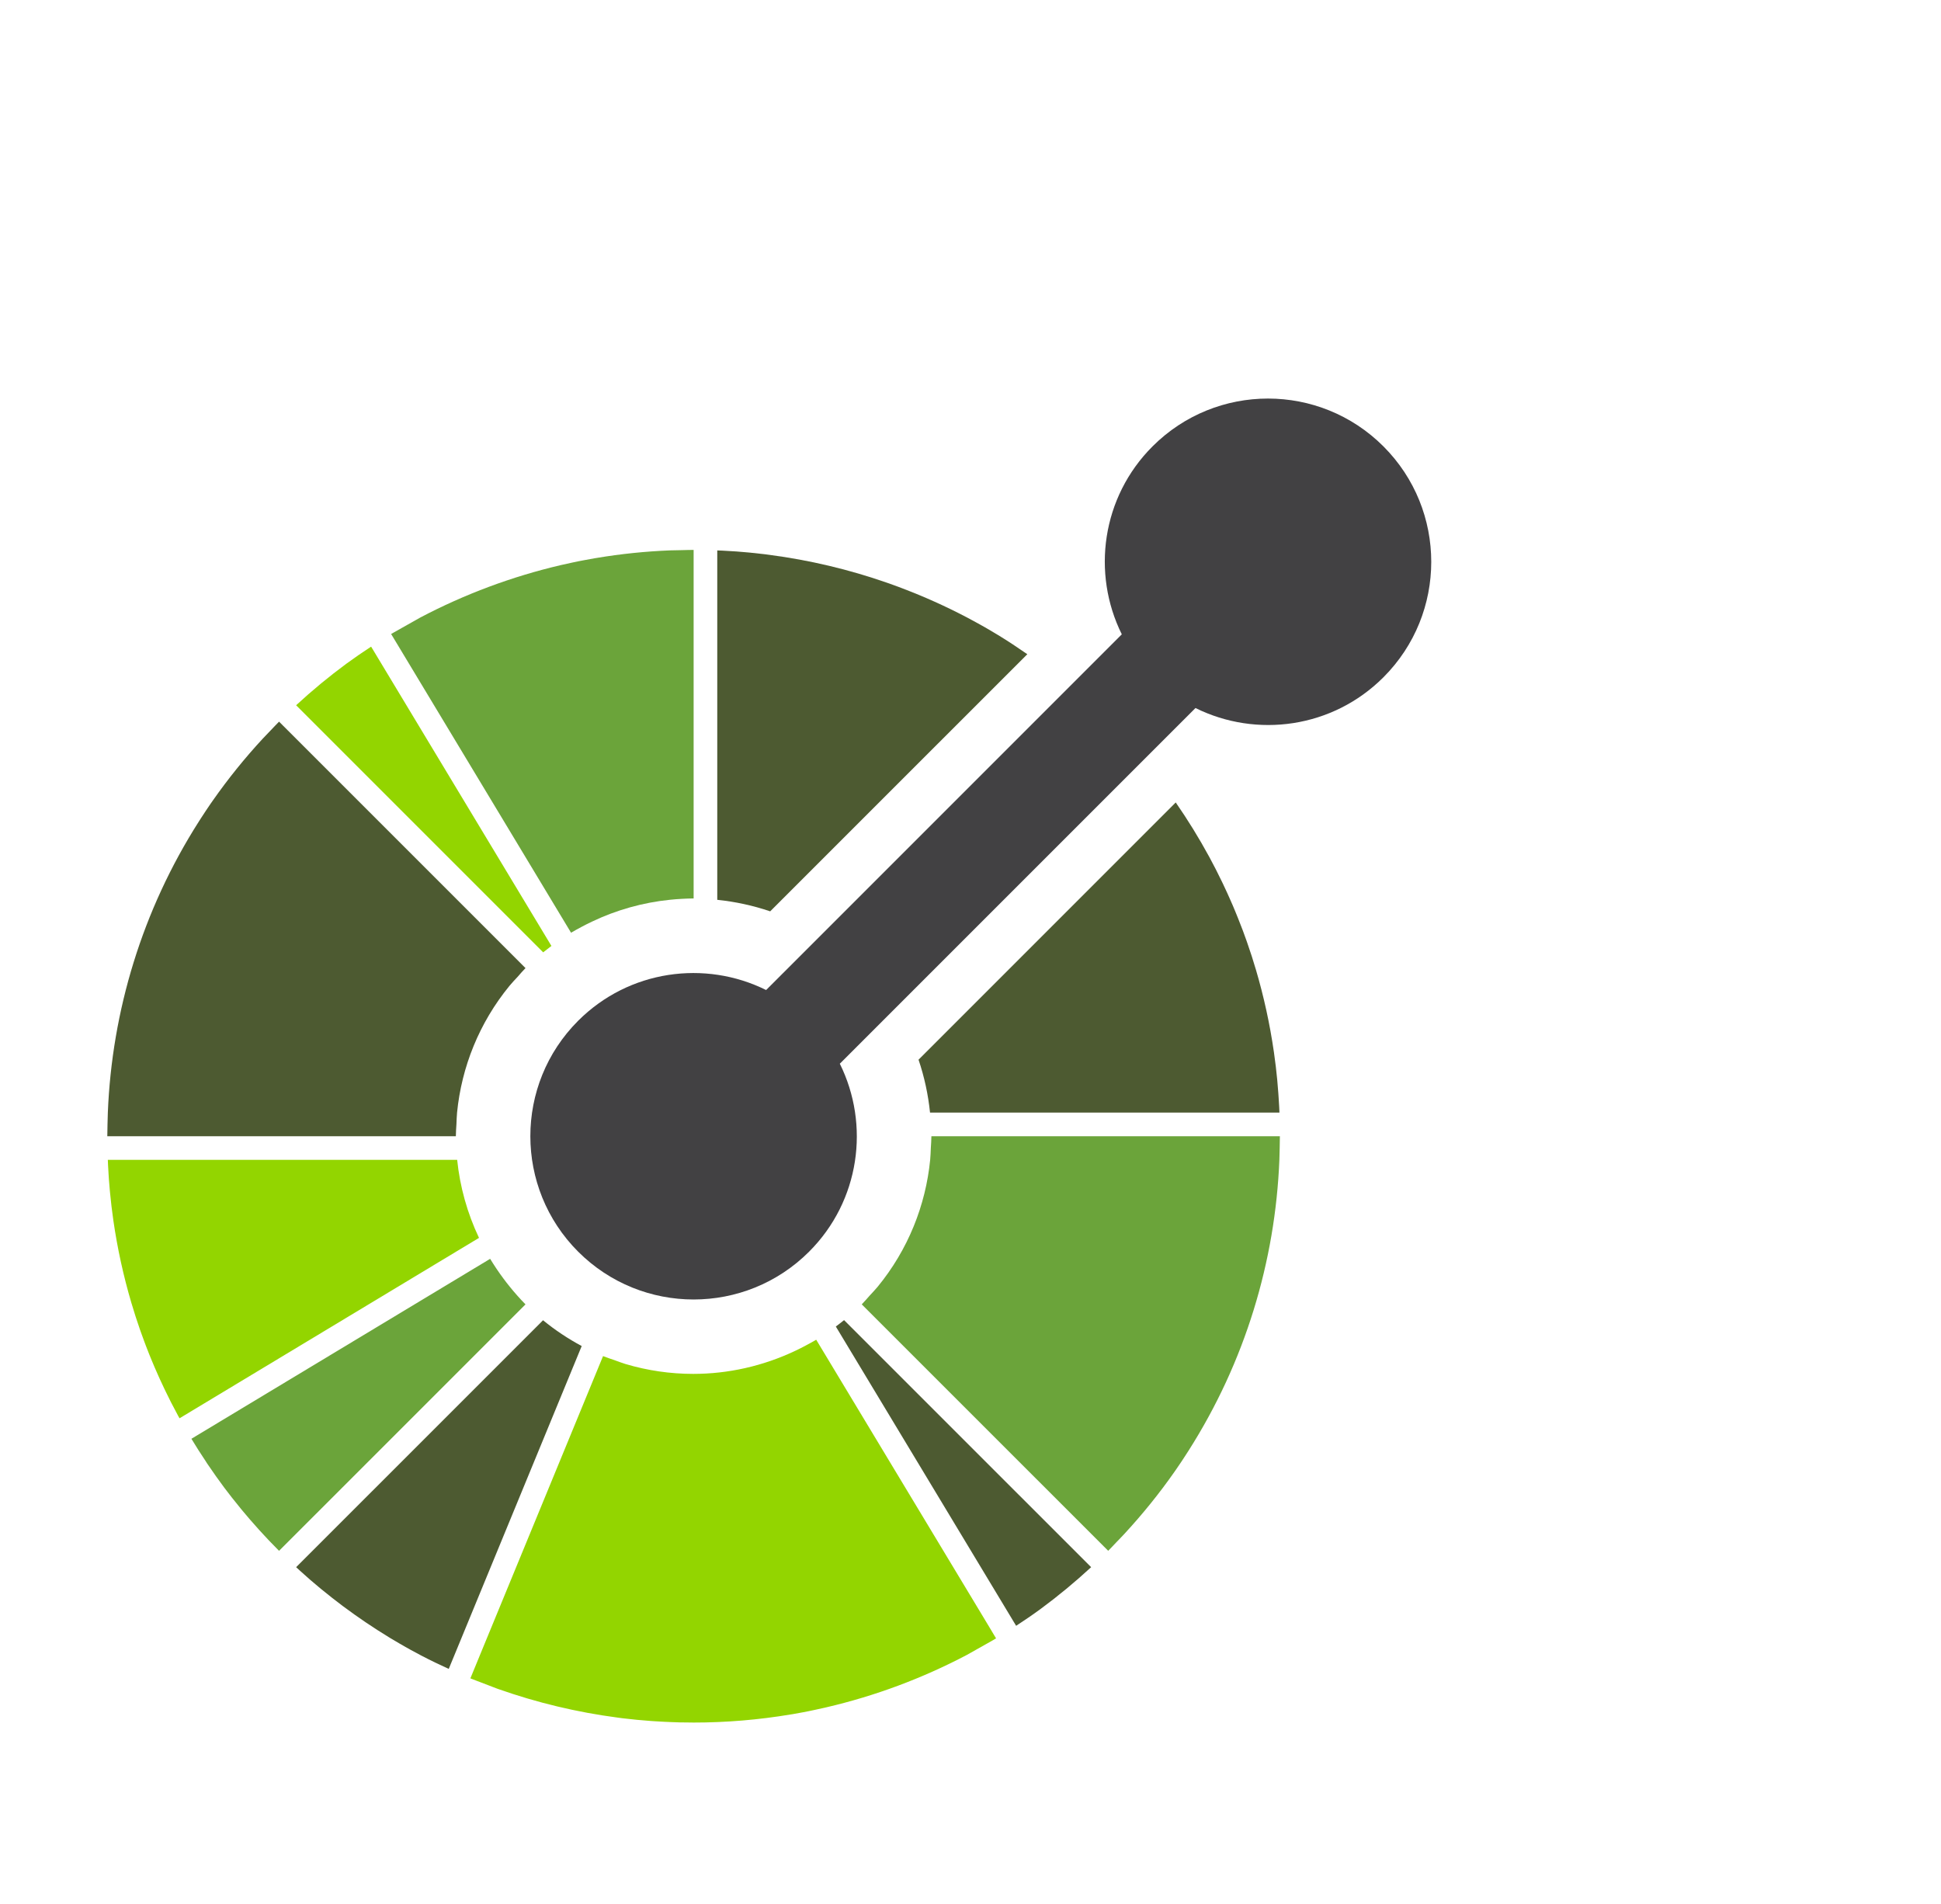
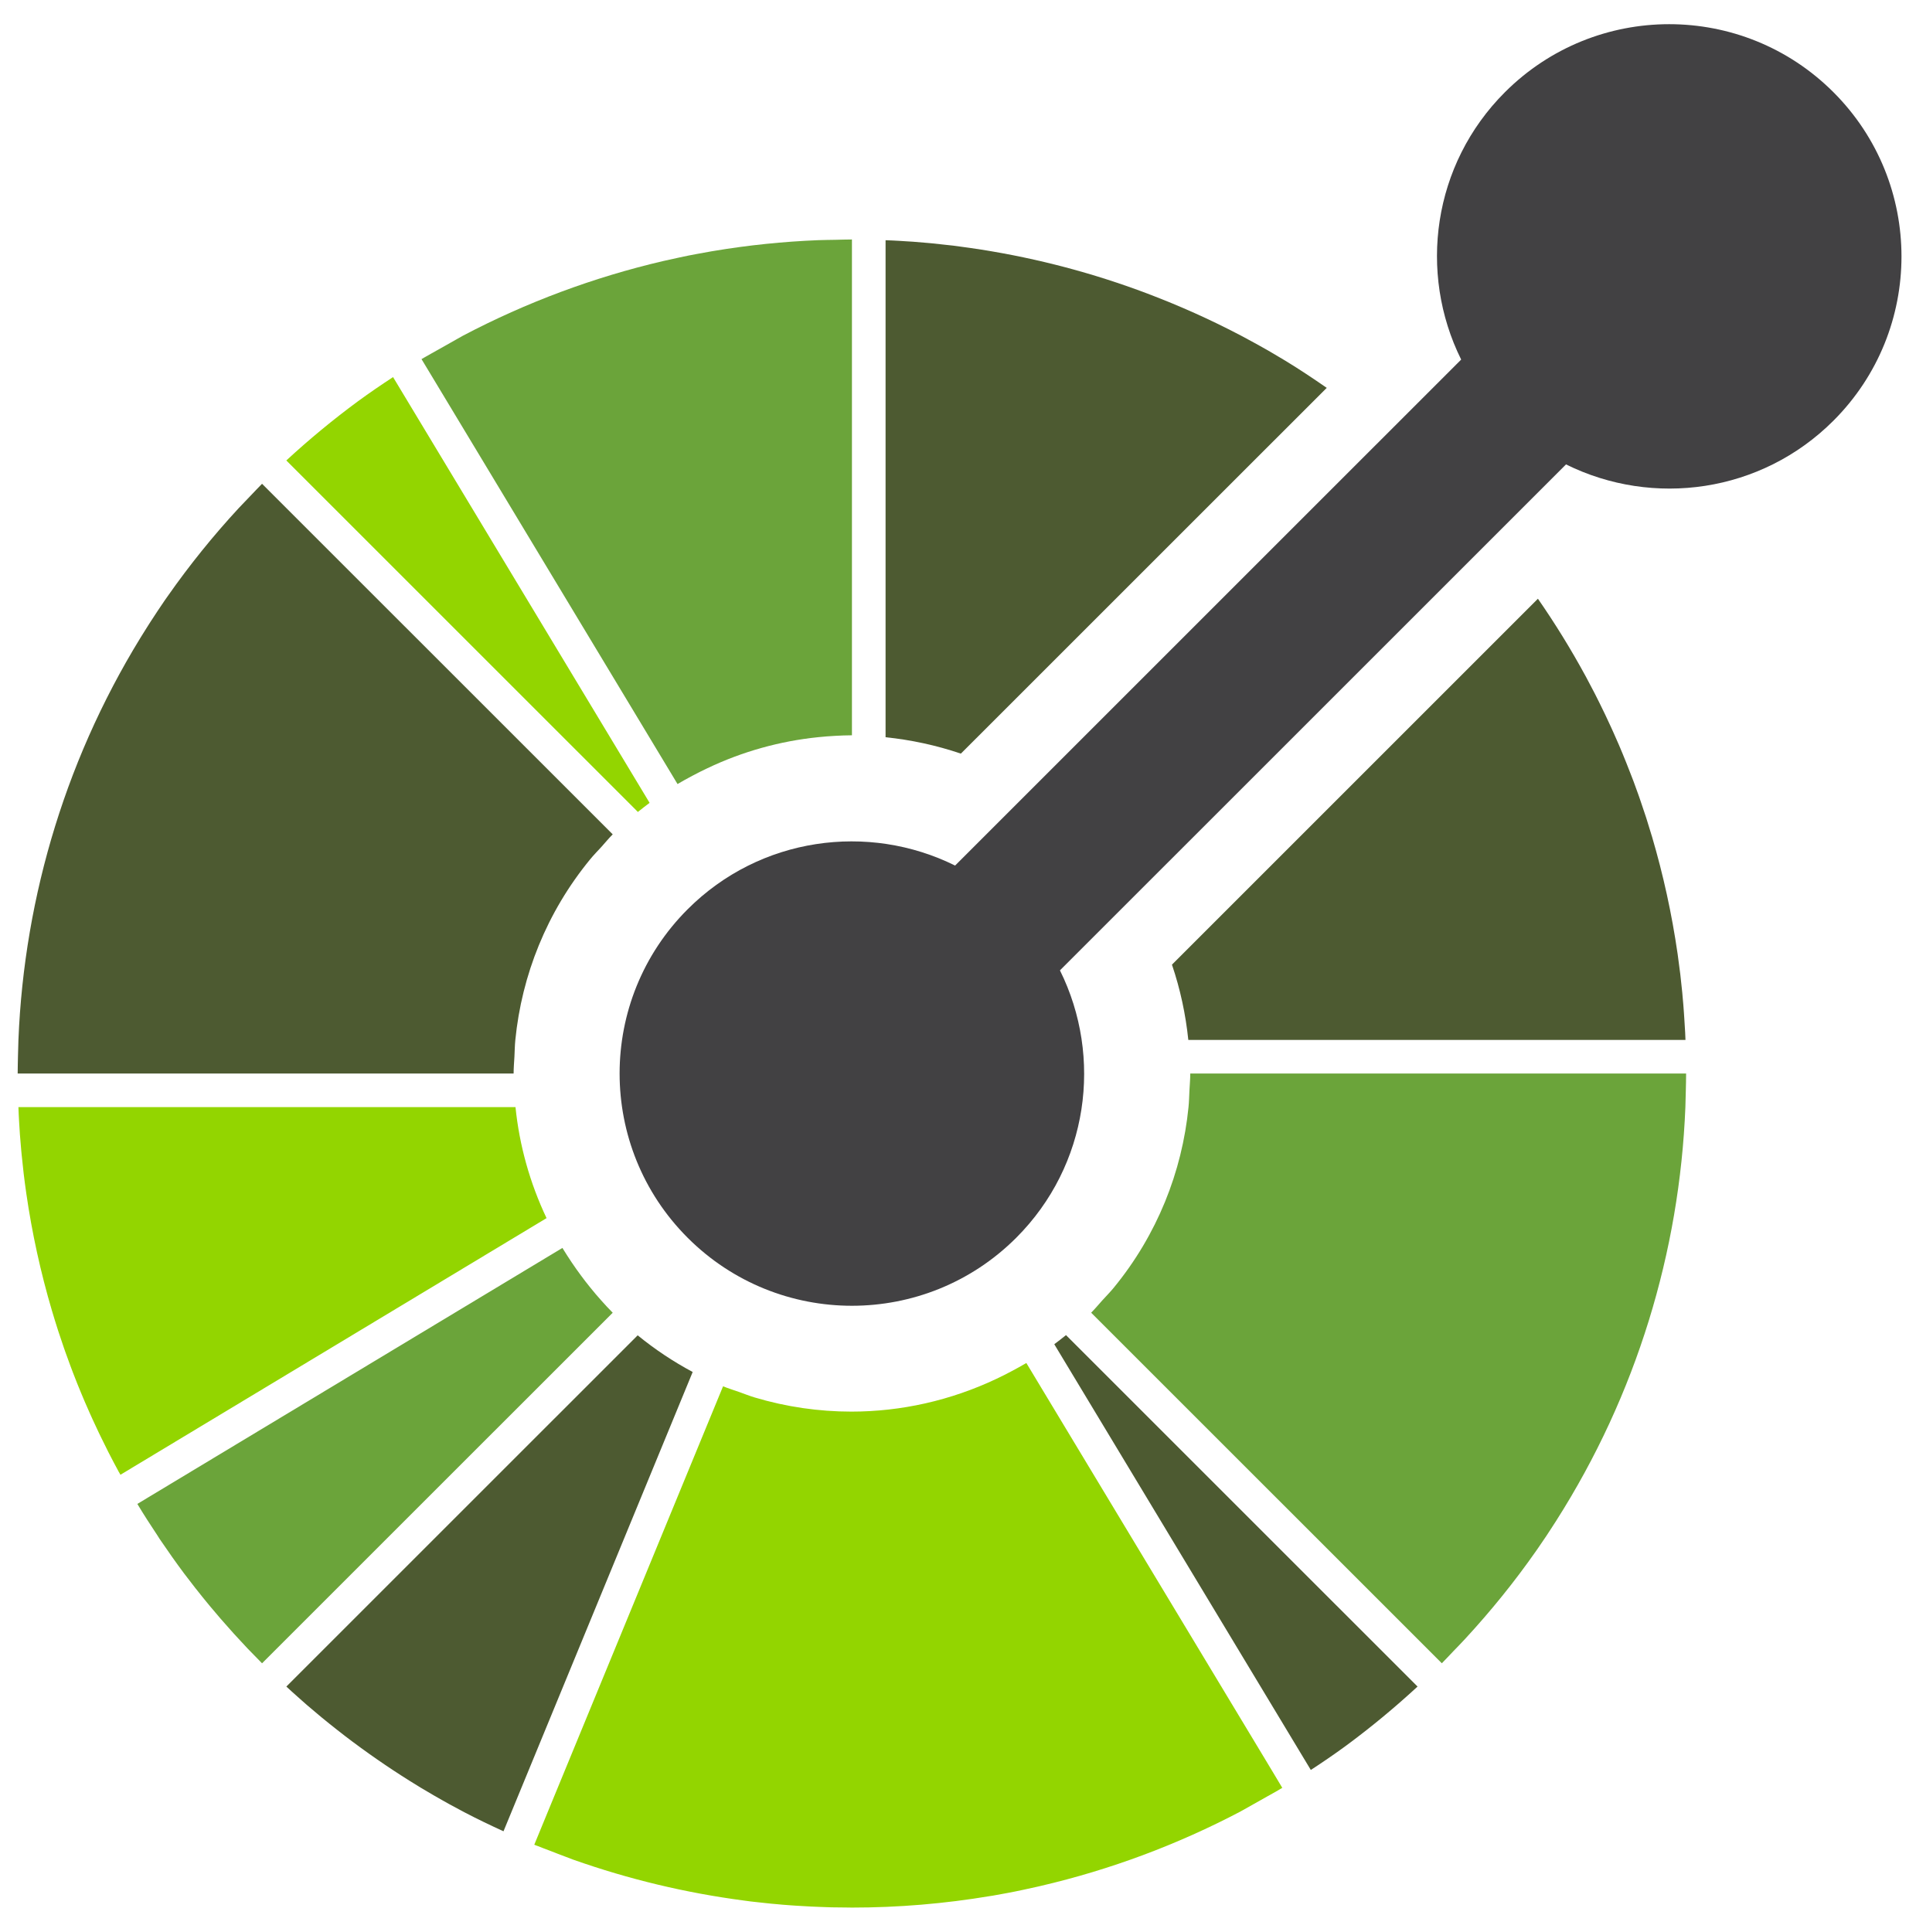
- <svg xmlns="http://www.w3.org/2000/svg" height="2452" viewBox="-48.583 -136.229 879.496 773.982" width="2500">
-   <path d="m158.57 344.93h-158.29c.03.78.05 1.55.09 2.32.06 1.49.17 2.97.26 4.46.04.64.07 1.28.12 1.91.12 1.72.27 3.44.43 5.15.04.39.07.78.11 1.15.18 1.91.39 3.82.61 5.71.01.18.03.37.06.55.25 2.04.51 4.09.81 6.12 0 .03 0 .06.01.08a266.05 266.05 0 0 0 8.18 37.4c.02.05.04.1.05.15.57 1.94 1.17 3.86 1.78 5.77.04.11.08.23.11.34s.07.22.11.34c.56 1.73 1.15 3.45 1.74 5.18.15.43.3.87.46 1.31.53 1.49 1.07 2.98 1.63 4.48.26.67.51 1.34.76 2.02.49 1.24.96 2.47 1.45 3.7.37.93.75 1.86 1.14 2.78.4.97.8 1.92 1.21 2.89.5 1.18 1.03 2.35 1.55 3.53.31.7.63 1.39.94 2.09.64 1.41 1.3 2.82 1.97 4.22.22.45.43.9.65 1.34.78 1.62 1.57 3.21 2.37 4.8.14.24.25.49.38.73.9 1.76 1.82 3.51 2.77 5.25.04.08.09.15.12.24.2.36.42.71.62 1.07l135.19-81.43.5-.3c-5.33-11.24-8.65-23.2-9.89-35.35z" fill="#93d500" />
-   <path d="m197.48 417.6-.38.38-111.5 111.49c.57.53 1.14 1.08 1.73 1.59 1.04.95 2.1 1.88 3.15 2.81.55.48 1.08.96 1.63 1.44 1.26 1.09 2.54 2.15 3.81 3.22.35.29.68.57 1.03.86a255.576 255.576 0 0 0 4.91 3.94c1.58 1.25 3.17 2.46 4.79 3.68.07.04.12.08.18.13a266.48 266.48 0 0 0 20.86 14.1c.24.16.49.3.74.46 1.37.81 2.73 1.62 4.11 2.42l2.52 1.44c.8.46 1.59.9 2.39 1.34 1.45.79 2.9 1.58 4.36 2.35.2.11.4.22.61.32 4.05 2.12 8.17 4.09 12.33 5.99l3.96-9.61 56.08-136.17.2-.5c-6.12-3.28-11.99-7.16-17.51-11.68z" fill="#4d5a31" />
-   <path d="m185.87 406.49a95.492 95.492 0 0 1 -3.48-4.1c-1-1.23-1.96-2.47-2.89-3.73-1.07-1.44-2.11-2.9-3.1-4.38-.99-1.49-1.97-2.99-2.89-4.51l-135.36 81.53c2.08 3.46 4.24 6.82 6.46 10.14.07.12.14.24.22.35.02.05.05.08.08.13.07.1.14.22.21.33.01.01.02.02.02.04.18.26.36.52.54.79.01.01.02.03.04.05s.01.01.01.02c2.35 3.47 4.77 6.89 7.26 10.23.05.07.11.14.16.21.06.07.11.14.16.21 1.09 1.43 2.17 2.86 3.29 4.28.15.19.29.37.45.55 1.14 1.47 2.31 2.92 3.5 4.35.28.34.57.68.85 1.03 1.07 1.28 2.14 2.55 3.23 3.81.47.54.95 1.09 1.43 1.62.93 1.06 1.85 2.12 2.8 3.16.52.57 1.06 1.15 1.59 1.72.24.27.48.52.73.79.69.75 1.38 1.5 2.08 2.24.28.29.58.58.86.88 1.23 1.28 2.48 2.57 3.74 3.83l111.67-111.65c-1.28-1.28-2.48-2.6-3.66-3.92z" fill="#6ba43a" />
-   <path d="m333.88 417.54c-1.23.99-2.47 1.96-3.73 2.89l.27.47 81.42 135.13c3.77-2.46 7.5-5 11.14-7.67 7.88-5.81 15.5-12.11 22.85-18.89l-111.51-111.49z" fill="#4d5a31" />
-   <path d="m400.01 557.14-2.76-4.59-76-126.13c-1.54.92-3.11 1.76-4.68 2.6-1.59.86-3.18 1.65-4.8 2.42-14.6 6.92-30.4 10.46-46.23 10.46-10.37 0-20.73-1.5-30.75-4.49-1.71-.51-3.38-1.18-5.06-1.78-1.69-.59-3.4-1.11-5.06-1.79l-56.04 136.08-2.19 5.33-1.88 4.57-.01.02c.14.06.29.11.43.17.16.06.31.11.46.18h.02c.04.02.08.03.11.04 1.32.55 2.65 1.01 3.98 1.53 1.67.65 3.33 1.31 5 1.92.86.31 1.7.67 2.55.97h.01a267.42 267.42 0 0 0 54.19 12.97c.73.09 1.44.19 2.17.29.75.09 1.51.16 2.27.25 1.42.16 2.84.32 4.27.46l1.06.09c1.75.17 3.5.32 5.24.44.6.05 1.2.07 1.79.12 1.53.1 3.06.19 4.59.26.94.06 1.88.08 2.82.12 1.22.04 2.43.09 3.65.13 1.75.04 3.52.05 5.28.06.42 0 .83.01 1.25.02 14.75 0 29.5-1.23 44.09-3.68.24-.04.49-.08.74-.11 1.54-.27 3.08-.56 4.62-.84.88-.17 1.77-.34 2.63-.51.9-.19 1.81-.37 2.71-.57 1.5-.31 3-.64 4.51-.99.27-.06.54-.11.81-.19 22.18-5.16 43.6-13.16 63.72-23.75v-.01c1.32-.69 2.61-1.48 3.92-2.2 1.56-.85 3.11-1.74 4.67-2.63 1.07-.61 2.16-1.18 3.23-1.82.01-.01.02-.02.03-.02h.01c.02-.01.03-.02.05-.03l.02-.02-.2-.33.2.33c.01 0 .02-.01.03-.01.02-.01.03-.02.05-.03.06-.04.12-.07.18-.11.34-.21.69-.41 1.04-.62zm-202.47-306.22c1.23-1 2.48-1.96 3.73-2.9l-.27-.46-81.42-135.14c-3.78 2.47-7.51 5.02-11.16 7.69-7.87 5.8-15.5 12.09-22.83 18.86l111.51 111.5z" fill="#93d500" />
-   <path d="m77.86 146.4c-1.27 1.27-2.47 2.58-3.71 3.86-1.23 1.29-2.49 2.57-3.7 3.87a266.156 266.156 0 0 0 -22.56 27.96c-.33.45-.65.93-.98 1.39-.76 1.12-1.52 2.23-2.26 3.35-.78 1.16-1.55 2.34-2.3 3.51-.28.43-.56.87-.83 1.3-25.65 40.23-39.39 85.86-41.24 131.87-.07 1.79-.11 3.58-.15 5.36-.03 1.78-.09 3.57-.09 5.35h157.93c0-1.78.16-3.56.26-5.35.09-1.79.11-3.58.29-5.36 2.04-20.56 9.98-40.64 23.82-57.5 1.12-1.37 2.39-2.66 3.6-3.98 1.19-1.33 2.31-2.7 3.59-3.98zm325.85-39.2c-.21-.13-.44-.26-.65-.39-1.39-.85-2.79-1.67-4.2-2.49-.81-.47-1.63-.93-2.44-1.39-.83-.46-1.64-.92-2.47-1.37a901.4 901.4 0 0 0 -4.29-2.32c-.23-.11-.45-.23-.68-.35-9.26-4.84-18.77-9.1-28.48-12.8-.25-.1-.5-.2-.75-.29-2.12-.79-4.24-1.58-6.38-2.32a267.084 267.084 0 0 0 -53.21-12.63l-2.22-.3c-.75-.09-1.49-.16-2.23-.24-1.43-.17-2.85-.33-4.29-.47-.39-.04-.79-.06-1.2-.11-1.69-.15-3.4-.3-5.1-.43l-1.99-.12c-1.45-.09-2.93-.2-4.38-.26-.78-.04-1.56-.07-2.33-.09v158.29c8.12.84 16.17 2.57 23.98 5.22l116.51-116.49c-4.33-3-8.7-5.92-13.2-8.65z" fill="#4d5a31" />
-   <path d="m260.36 68.7c-1.79.04-3.58.04-5.36.11-11.17.45-22.32 1.59-33.38 3.45-.24.04-.48.08-.73.12-1.55.27-3.09.55-4.63.84-.87.17-1.75.33-2.63.5-.91.18-1.81.37-2.72.57-1.5.31-3 .64-4.49.99-.28.05-.55.12-.82.18a267.465 267.465 0 0 0 -63.73 23.76c-1.31.7-2.59 1.49-3.9 2.2-1.56.86-3.12 1.74-4.67 2.63-1.15.67-2.32 1.28-3.47 1.96-.01.01-.03.02-.04.02-.08.05-.16.1-.24.14-.3.19-.61.34-.91.52l.01.02 2.77 4.59 78.75 130.73c1.54-.92 3.11-1.77 4.68-2.61 1.58-.85 3.18-1.65 4.79-2.41a107.25 107.25 0 0 1 35.36-9.91c1.78-.18 3.56-.33 5.35-.42 1.78-.09 3.57-.18 5.36-.18v-157.91c-1.79 0-3.57.08-5.35.11z" fill="#6ba43a" />
-   <path d="m531.05 321.17c-.08-1.42-.16-2.83-.26-4.26a75.4 75.4 0 0 0 -.14-2.12c-.11-1.67-.25-3.34-.41-5.01-.03-.43-.07-.86-.11-1.29-.18-1.87-.38-3.73-.6-5.59-.02-.15-.03-.3-.05-.45l-.03-.21c-.24-2.01-.51-4.02-.79-6.02l-.03-.19a266.454 266.454 0 0 0 -8.16-37.33c-.03-.09-.05-.16-.08-.24-.57-1.91-1.16-3.8-1.75-5.69-.09-.25-.17-.5-.25-.75-.56-1.71-1.13-3.41-1.72-5.11l-.48-1.38c-.52-1.47-1.06-2.94-1.6-4.41-.27-.7-.53-1.4-.81-2.09-.46-1.22-.93-2.43-1.42-3.63-.38-.97-.77-1.92-1.16-2.86-.39-.95-.79-1.88-1.18-2.82-.52-1.2-1.05-2.4-1.58-3.59-.3-.67-.6-1.35-.91-2.03-.65-1.42-1.32-2.85-1.99-4.27-.21-.42-.42-.86-.63-1.29-.78-1.62-1.58-3.25-2.4-4.85-.11-.22-.23-.45-.34-.67-.91-1.77-1.85-3.55-2.79-5.3-.04-.06-.07-.13-.11-.19a266.99 266.99 0 0 0 -15.11-24.52l-116.54 116.54c2.65 7.81 4.37 15.86 5.21 23.97h158.32c-.04-.79-.06-1.58-.1-2.35z" fill="#4d5a31" />
-   <path d="m373.45 334.22c0 1.79-.17 3.57-.26 5.36s-.12 3.58-.3 5.35c-2.04 20.57-9.97 40.65-23.81 57.52-1.12 1.37-2.39 2.65-3.6 3.98-1.2 1.32-2.31 2.69-3.59 3.97l111.67 111.65c1.27-1.27 2.46-2.58 3.7-3.87s2.5-2.56 3.7-3.87c8.26-8.95 15.82-18.31 22.62-28.04.28-.39.53-.77.8-1.15.83-1.19 1.63-2.4 2.45-3.6.71-1.08 1.42-2.15 2.11-3.24.35-.52.69-1.06 1.02-1.58 25.61-40.21 39.32-85.79 41.16-131.77.07-1.78.11-3.57.14-5.36.04-1.78.09-3.56.09-5.35z" fill="#6ba43a" />
-   <path d="m578.27 21.69c-28.89-28.89-75.73-28.89-104.62 0-23.05 23.04-27.66 57.49-13.93 85.15l-161.16 161.15c-27.66-13.72-62.12-9.12-85.17 13.92-28.89 28.89-28.88 75.73 0 104.62 28.9 28.89 75.75 28.88 104.64 0 23.05-23.05 27.65-57.5 13.92-85.16l161.16-161.14c27.67 13.72 62.11 9.12 85.16-13.93 28.89-28.88 28.89-75.72 0-104.61z" fill="#424143" />
+ <svg xmlns="http://www.w3.org/2000/svg" height="1749.061" viewBox="-48.583 -136.229 610.1 552.097" width="1734.231" version="1.1" id="svg10">
+   <defs id="defs10" />
+   <path d="M 115.576,184.77 H -42.714 c 0.03,0.78 0.05,1.55 0.09,2.32 0.06,1.49 0.17,2.97 0.26,4.46 0.04,0.64 0.07,1.28 0.12,1.91 0.12,1.72 0.27,3.44 0.43,5.15 0.04,0.39 0.07,0.78 0.11,1.15 0.18,1.91 0.39,3.82 0.61,5.71 0.01,0.18 0.03,0.37 0.06,0.55 0.25,2.04 0.51,4.09 0.81,6.12 0,0.03 0,0.06 0.01,0.08 a 266.05,266.05 0 0 0 8.18,37.4 c 0.02,0.05 0.04,0.1 0.05,0.15 0.57,1.94 1.17,3.86 1.78,5.77 0.04,0.11 0.08,0.23 0.11,0.34 0.03,0.11 0.07,0.22 0.11,0.34 0.56,1.73 1.15,3.45 1.74,5.18 0.15,0.43 0.3,0.87 0.46,1.31 0.53,1.49 1.07,2.98 1.63,4.48 0.26,0.67 0.51,1.34 0.76,2.02 0.49,1.24 0.96,2.47 1.45,3.7 0.37,0.93 0.75,1.86 1.14,2.78 0.4,0.97 0.8,1.92 1.21,2.89 0.5,1.18 1.03,2.35 1.55,3.53 0.31,0.7 0.63,1.39 0.94,2.09 0.64,1.41 1.3,2.82 1.97,4.22 0.22,0.45 0.43,0.9 0.65,1.34 0.78,1.62 1.57,3.21 2.37,4.8 0.14,0.24 0.25,0.49 0.38,0.73 0.9,1.76 1.82,3.51 2.77,5.25 0.04,0.08 0.09,0.15 0.12,0.24 0.2,0.36 0.42,0.71 0.62,1.07 l 135.19,-81.43 0.5,-0.3 c -5.33,-11.24 -8.65,-23.2 -9.89,-35.35 z" fill="#93d500" id="path1" />
+   <path d="m 154.486,257.44 -0.38,0.38 -111.5,111.49 c 0.57,0.53 1.14,1.08 1.73,1.59 1.04,0.95 2.1,1.88 3.15,2.81 0.55,0.48 1.08,0.96 1.63,1.44 1.26,1.09 2.54,2.15 3.81,3.22 0.35,0.29 0.68,0.57 1.03,0.86 a 255.576,255.576 0 0 0 4.91,3.94 c 1.58,1.25 3.17,2.46 4.79,3.68 0.07,0.04 0.12,0.08 0.18,0.13 a 266.48,266.48 0 0 0 20.86,14.1 c 0.24,0.16 0.49,0.3 0.74,0.46 1.37,0.81 2.73,1.62 4.11,2.42 l 2.52,1.44 c 0.8,0.46 1.59,0.9 2.39,1.34 1.45,0.79 2.9,1.58 4.36,2.35 0.2,0.11 0.4,0.22 0.61,0.32 4.05,2.12 8.17,4.09 12.33,5.99 l 3.96,-9.61 56.08,-136.17 0.2,-0.5 c -6.12,-3.28 -11.99,-7.16 -17.51,-11.68 z" fill="#4d5a31" id="path2" />
+   <path d="m 142.876,246.33 a 95.492,95.492 0 0 1 -3.48,-4.1 c -1,-1.23 -1.96,-2.47 -2.89,-3.73 -1.07,-1.44 -2.11,-2.9 -3.1,-4.38 -0.99,-1.49 -1.97,-2.99 -2.89,-4.51 l -135.36,81.53 c 2.08,3.46 4.24,6.82 6.46,10.14 0.07,0.12 0.14,0.24 0.22,0.35 0.02,0.05 0.05,0.08 0.08,0.13 0.07,0.1 0.14,0.22 0.21,0.33 0.01,0.01 0.02,0.02 0.02,0.04 0.18,0.26 0.36,0.52 0.54,0.79 0.01,0.01 0.02,0.03 0.04,0.05 0.02,0.02 0.01,0.01 0.01,0.02 2.35,3.47 4.77,6.89 7.26,10.23 0.05,0.07 0.11,0.14 0.16,0.21 0.06,0.07 0.11,0.14 0.16,0.21 1.09,1.43 2.17,2.86 3.29,4.28 0.15,0.19 0.29,0.37 0.45,0.55 1.14,1.47 2.31,2.92 3.5,4.35 0.28,0.34 0.57,0.68 0.85,1.03 1.07,1.28 2.14,2.55 3.23,3.81 0.47,0.54 0.95,1.09 1.43,1.62 0.93,1.06 1.85,2.12 2.8,3.16 0.52,0.57 1.06,1.15 1.59,1.72 0.24,0.27 0.48,0.52 0.73,0.79 0.69,0.75 1.38,1.5 2.08,2.24 0.28,0.29 0.58,0.58 0.86,0.88 1.23,1.28 2.48,2.57 3.74,3.83 l 111.67,-111.65 c -1.28,-1.28 -2.48,-2.6 -3.66,-3.92 z" fill="#6ba43a" id="path3" />
+   <path d="m 290.886,257.38 c -1.23,0.99 -2.47,1.96 -3.73,2.89 l 0.27,0.47 81.42,135.13 c 3.77,-2.46 7.5,-5 11.14,-7.67 7.88,-5.81 15.5,-12.11 22.85,-18.89 l -111.51,-111.49 z" fill="#4d5a31" id="path4" />
+   <path d="m 357.016,396.98 -2.76,-4.59 -76,-126.13 c -1.54,0.92 -3.11,1.76 -4.68,2.6 -1.59,0.86 -3.18,1.65 -4.8,2.42 -14.6,6.92 -30.4,10.46 -46.23,10.46 -10.37,0 -20.73,-1.5 -30.75,-4.49 -1.71,-0.51 -3.38,-1.18 -5.06,-1.78 -1.69,-0.59 -3.4,-1.11 -5.06,-1.79 l -56.04,136.08 -2.19,5.33 -1.88,4.57 -0.01,0.02 c 0.14,0.06 0.29,0.11 0.43,0.17 0.16,0.06 0.31,0.11 0.46,0.18 h 0.02 c 0.04,0.02 0.08,0.03 0.11,0.04 1.32,0.55 2.65,1.01 3.98,1.53 1.67,0.65 3.33,1.31 5,1.92 0.86,0.31 1.7,0.67 2.55,0.97 h 0.01 a 267.42,267.42 0 0 0 54.19,12.97 c 0.73,0.09 1.44,0.19 2.17,0.29 0.75,0.09 1.51,0.16 2.27,0.25 1.42,0.16 2.84,0.32 4.27,0.46 l 1.06,0.09 c 1.75,0.17 3.5,0.32 5.24,0.44 0.6,0.05 1.2,0.07 1.79,0.12 1.53,0.1 3.06,0.19 4.59,0.26 0.94,0.06 1.88,0.08 2.82,0.12 1.22,0.04 2.43,0.09 3.65,0.13 1.75,0.04 3.52,0.05 5.28,0.06 0.42,0 0.83,0.01 1.25,0.02 14.75,0 29.5,-1.23 44.09,-3.68 0.24,-0.04 0.49,-0.08 0.74,-0.11 1.54,-0.27 3.08,-0.56 4.62,-0.84 0.88,-0.17 1.77,-0.34 2.63,-0.51 0.9,-0.19 1.81,-0.37 2.71,-0.57 1.5,-0.31 3,-0.64 4.51,-0.99 0.27,-0.06 0.54,-0.11 0.81,-0.19 22.18,-5.16 43.6,-13.16 63.72,-23.75 v -0.01 c 1.32,-0.69 2.61,-1.48 3.92,-2.2 1.56,-0.85 3.11,-1.74 4.67,-2.63 1.07,-0.61 2.16,-1.18 3.23,-1.82 0.01,-0.01 0.02,-0.02 0.03,-0.02 h 0.01 c 0.02,-0.01 0.03,-0.02 0.05,-0.03 l 0.02,-0.02 -0.2,-0.33 0.2,0.33 c 0.01,0 0.02,-0.01 0.03,-0.01 0.02,-0.01 0.03,-0.02 0.05,-0.03 0.06,-0.04 0.12,-0.07 0.18,-0.11 0.34,-0.21 0.69,-0.41 1.04,-0.62 z m -202.47,-306.22 c 1.23,-1 2.48,-1.96 3.73,-2.9 l -0.27,-0.46 -81.42,-135.14 c -3.78,2.47 -7.51,5.02 -11.16,7.69 -7.87,5.8 -15.5,12.09 -22.83,18.86 l 111.51,111.5 z" fill="#93d500" id="path5" />
+   <path d="m 34.866,-13.76 c -1.27,1.27 -2.47,2.58 -3.71,3.86 -1.23,1.29 -2.49,2.57 -3.7,3.87 A 266.156,266.156 0 0 0 4.896,21.93 c -0.33,0.45 -0.65,0.93 -0.98,1.39 -0.76,1.12 -1.52,2.23 -2.26,3.35 -0.78,1.16 -1.55,2.34 -2.3,3.51 -0.28,0.43 -0.56,0.87 -0.83,1.3 -25.65,40.23 -39.39,85.86 -41.24,131.87 -0.07,1.79 -0.11,3.58 -0.15,5.36 -0.03,1.78 -0.09,3.57 -0.09,5.35 H 114.976 c 0,-1.78 0.16,-3.56 0.26,-5.35 0.09,-1.79 0.11,-3.58 0.29,-5.36 2.04,-20.56 9.98,-40.64 23.82,-57.5 1.12,-1.37 2.39,-2.66 3.6,-3.98 1.19,-1.33 2.31,-2.7 3.59,-3.98 z m 325.85,-39.2 c -0.21,-0.13 -0.44,-0.26 -0.65,-0.39 -1.39,-0.85 -2.79,-1.67 -4.2,-2.49 -0.81,-0.47 -1.63,-0.93 -2.44,-1.39 -0.83,-0.46 -1.64,-0.92 -2.47,-1.37 a 901.4,901.4 0 0 0 -4.29,-2.32 c -0.23,-0.11 -0.45,-0.23 -0.68,-0.35 -9.26,-4.84 -18.77,-9.1 -28.48,-12.8 -0.25,-0.1 -0.5,-0.2 -0.75,-0.29 -2.12,-0.79 -4.24,-1.58 -6.38,-2.32 a 267.084,267.084 0 0 0 -53.21,-12.63 l -2.22,-0.3 c -0.75,-0.09 -1.49,-0.16 -2.23,-0.24 -1.43,-0.17 -2.85,-0.33 -4.29,-0.47 -0.39,-0.04 -0.79,-0.06 -1.2,-0.11 -1.69,-0.15 -3.4,-0.3 -5.1,-0.43 l -1.99,-0.12 c -1.45,-0.09 -2.93,-0.2 -4.38,-0.26 -0.78,-0.04 -1.56,-0.07 -2.33,-0.09 V 66.96 c 8.12,0.84 16.17,2.57 23.98,5.22 l 116.51,-116.49 c -4.33,-3 -8.7,-5.92 -13.2,-8.65 z" fill="#4d5a31" id="path6" />
+   <path d="m 217.366,-91.46 c -1.79,0.04 -3.58,0.04 -5.36,0.11 -11.17,0.45 -22.32,1.59 -33.38,3.45 -0.24,0.04 -0.48,0.08 -0.73,0.12 -1.55,0.27 -3.09,0.55 -4.63,0.84 -0.87,0.17 -1.75,0.33 -2.63,0.5 -0.91,0.18 -1.81,0.37 -2.72,0.57 -1.5,0.31 -3,0.64 -4.49,0.99 -0.28,0.05 -0.55,0.12 -0.82,0.18 A 267.465,267.465 0 0 0 98.876,-60.94 c -1.31,0.7 -2.59,1.49 -3.9,2.2 -1.56,0.86 -3.12,1.74 -4.67,2.63 -1.15,0.67 -2.32,1.28 -3.47,1.96 -0.01,0.01 -0.03,0.02 -0.04,0.02 -0.08,0.05 -0.16,0.1 -0.24,0.14 -0.3,0.19 -0.61,0.34 -0.91,0.52 l 0.01,0.02 2.77,4.59 78.75,130.73 c 1.54,-0.92 3.11,-1.77 4.68,-2.61 1.58,-0.85 3.18,-1.65 4.79,-2.41 a 107.25,107.25 0 0 1 35.36,-9.91 c 1.78,-0.18 3.56,-0.33 5.35,-0.42 1.78,-0.09 3.57,-0.18 5.36,-0.18 V -91.57 c -1.79,0 -3.57,0.08 -5.35,0.11 z" fill="#6ba43a" id="path7" />
+   <path d="m 488.056,161.01 c -0.08,-1.42 -0.16,-2.83 -0.26,-4.26 a 75.4,75.4 0 0 0 -0.14,-2.12 c -0.11,-1.67 -0.25,-3.34 -0.41,-5.01 -0.03,-0.43 -0.07,-0.86 -0.11,-1.29 -0.18,-1.87 -0.38,-3.73 -0.6,-5.59 -0.02,-0.15 -0.03,-0.3 -0.05,-0.45 l -0.03,-0.21 c -0.24,-2.01 -0.51,-4.02 -0.79,-6.02 l -0.03,-0.19 a 266.454,266.454 0 0 0 -8.16,-37.33 c -0.03,-0.09 -0.05,-0.16 -0.08,-0.24 -0.57,-1.91 -1.16,-3.8 -1.75,-5.69 -0.09,-0.25 -0.17,-0.5 -0.25,-0.75 -0.56,-1.71 -1.13,-3.41 -1.72,-5.11 l -0.48,-1.38 c -0.52,-1.47 -1.06,-2.94 -1.6,-4.41 -0.27,-0.7 -0.53,-1.4 -0.81,-2.09 -0.46,-1.22 -0.93,-2.43 -1.42,-3.63 -0.38,-0.97 -0.77,-1.92 -1.16,-2.86 -0.39,-0.95 -0.79,-1.88 -1.18,-2.82 -0.52,-1.2 -1.05,-2.4 -1.58,-3.59 -0.3,-0.67 -0.6,-1.35 -0.91,-2.03 -0.65,-1.42 -1.32,-2.85 -1.99,-4.27 -0.21,-0.42 -0.42,-0.86 -0.63,-1.29 -0.78,-1.62 -1.58,-3.25 -2.4,-4.85 -0.11,-0.22 -0.23,-0.45 -0.34,-0.67 -0.91,-1.77 -1.85,-3.55 -2.79,-5.3 -0.04,-0.06 -0.07,-0.13 -0.11,-0.19 a 266.99,266.99 0 0 0 -15.11,-24.52 l -116.54,116.54 c 2.65,7.81 4.37,15.86 5.21,23.97 h 158.32 c -0.04,-0.79 -0.06,-1.58 -0.1,-2.35 z" fill="#4d5a31" id="path8" />
+   <path d="m 330.456,174.06 c 0,1.79 -0.17,3.57 -0.26,5.36 -0.09,1.79 -0.12,3.58 -0.3,5.35 -2.04,20.57 -9.97,40.65 -23.81,57.52 -1.12,1.37 -2.39,2.65 -3.6,3.98 -1.2,1.32 -2.31,2.69 -3.59,3.97 l 111.67,111.65 c 1.27,-1.27 2.46,-2.58 3.7,-3.87 1.24,-1.29 2.5,-2.56 3.7,-3.87 8.26,-8.95 15.82,-18.31 22.62,-28.04 0.28,-0.39 0.53,-0.77 0.8,-1.15 0.83,-1.19 1.63,-2.4 2.45,-3.6 0.71,-1.08 1.42,-2.15 2.11,-3.24 0.35,-0.52 0.69,-1.06 1.02,-1.58 25.61,-40.21 39.32,-85.79 41.16,-131.77 0.07,-1.78 0.11,-3.57 0.14,-5.36 0.04,-1.78 0.09,-3.56 0.09,-5.35 z" fill="#6ba43a" id="path9" />
+   <path d="m 535.276,-138.47 c -28.89,-28.89 -75.73,-28.89 -104.62,0 -23.05,23.04 -27.66,57.49 -13.93,85.15 l -161.16,161.15 c -27.66,-13.72 -62.12,-9.12 -85.17,13.92 -28.89,28.89 -28.88,75.73 0,104.62 28.9,28.89 75.75,28.88 104.64,0 23.05,-23.05 27.65,-57.5 13.92,-85.16 l 161.16,-161.14 c 27.67,13.72 62.11,9.12 85.16,-13.93 28.89,-28.88 28.89,-75.72 0,-104.61 z" fill="#424143" id="path10" />
</svg>
